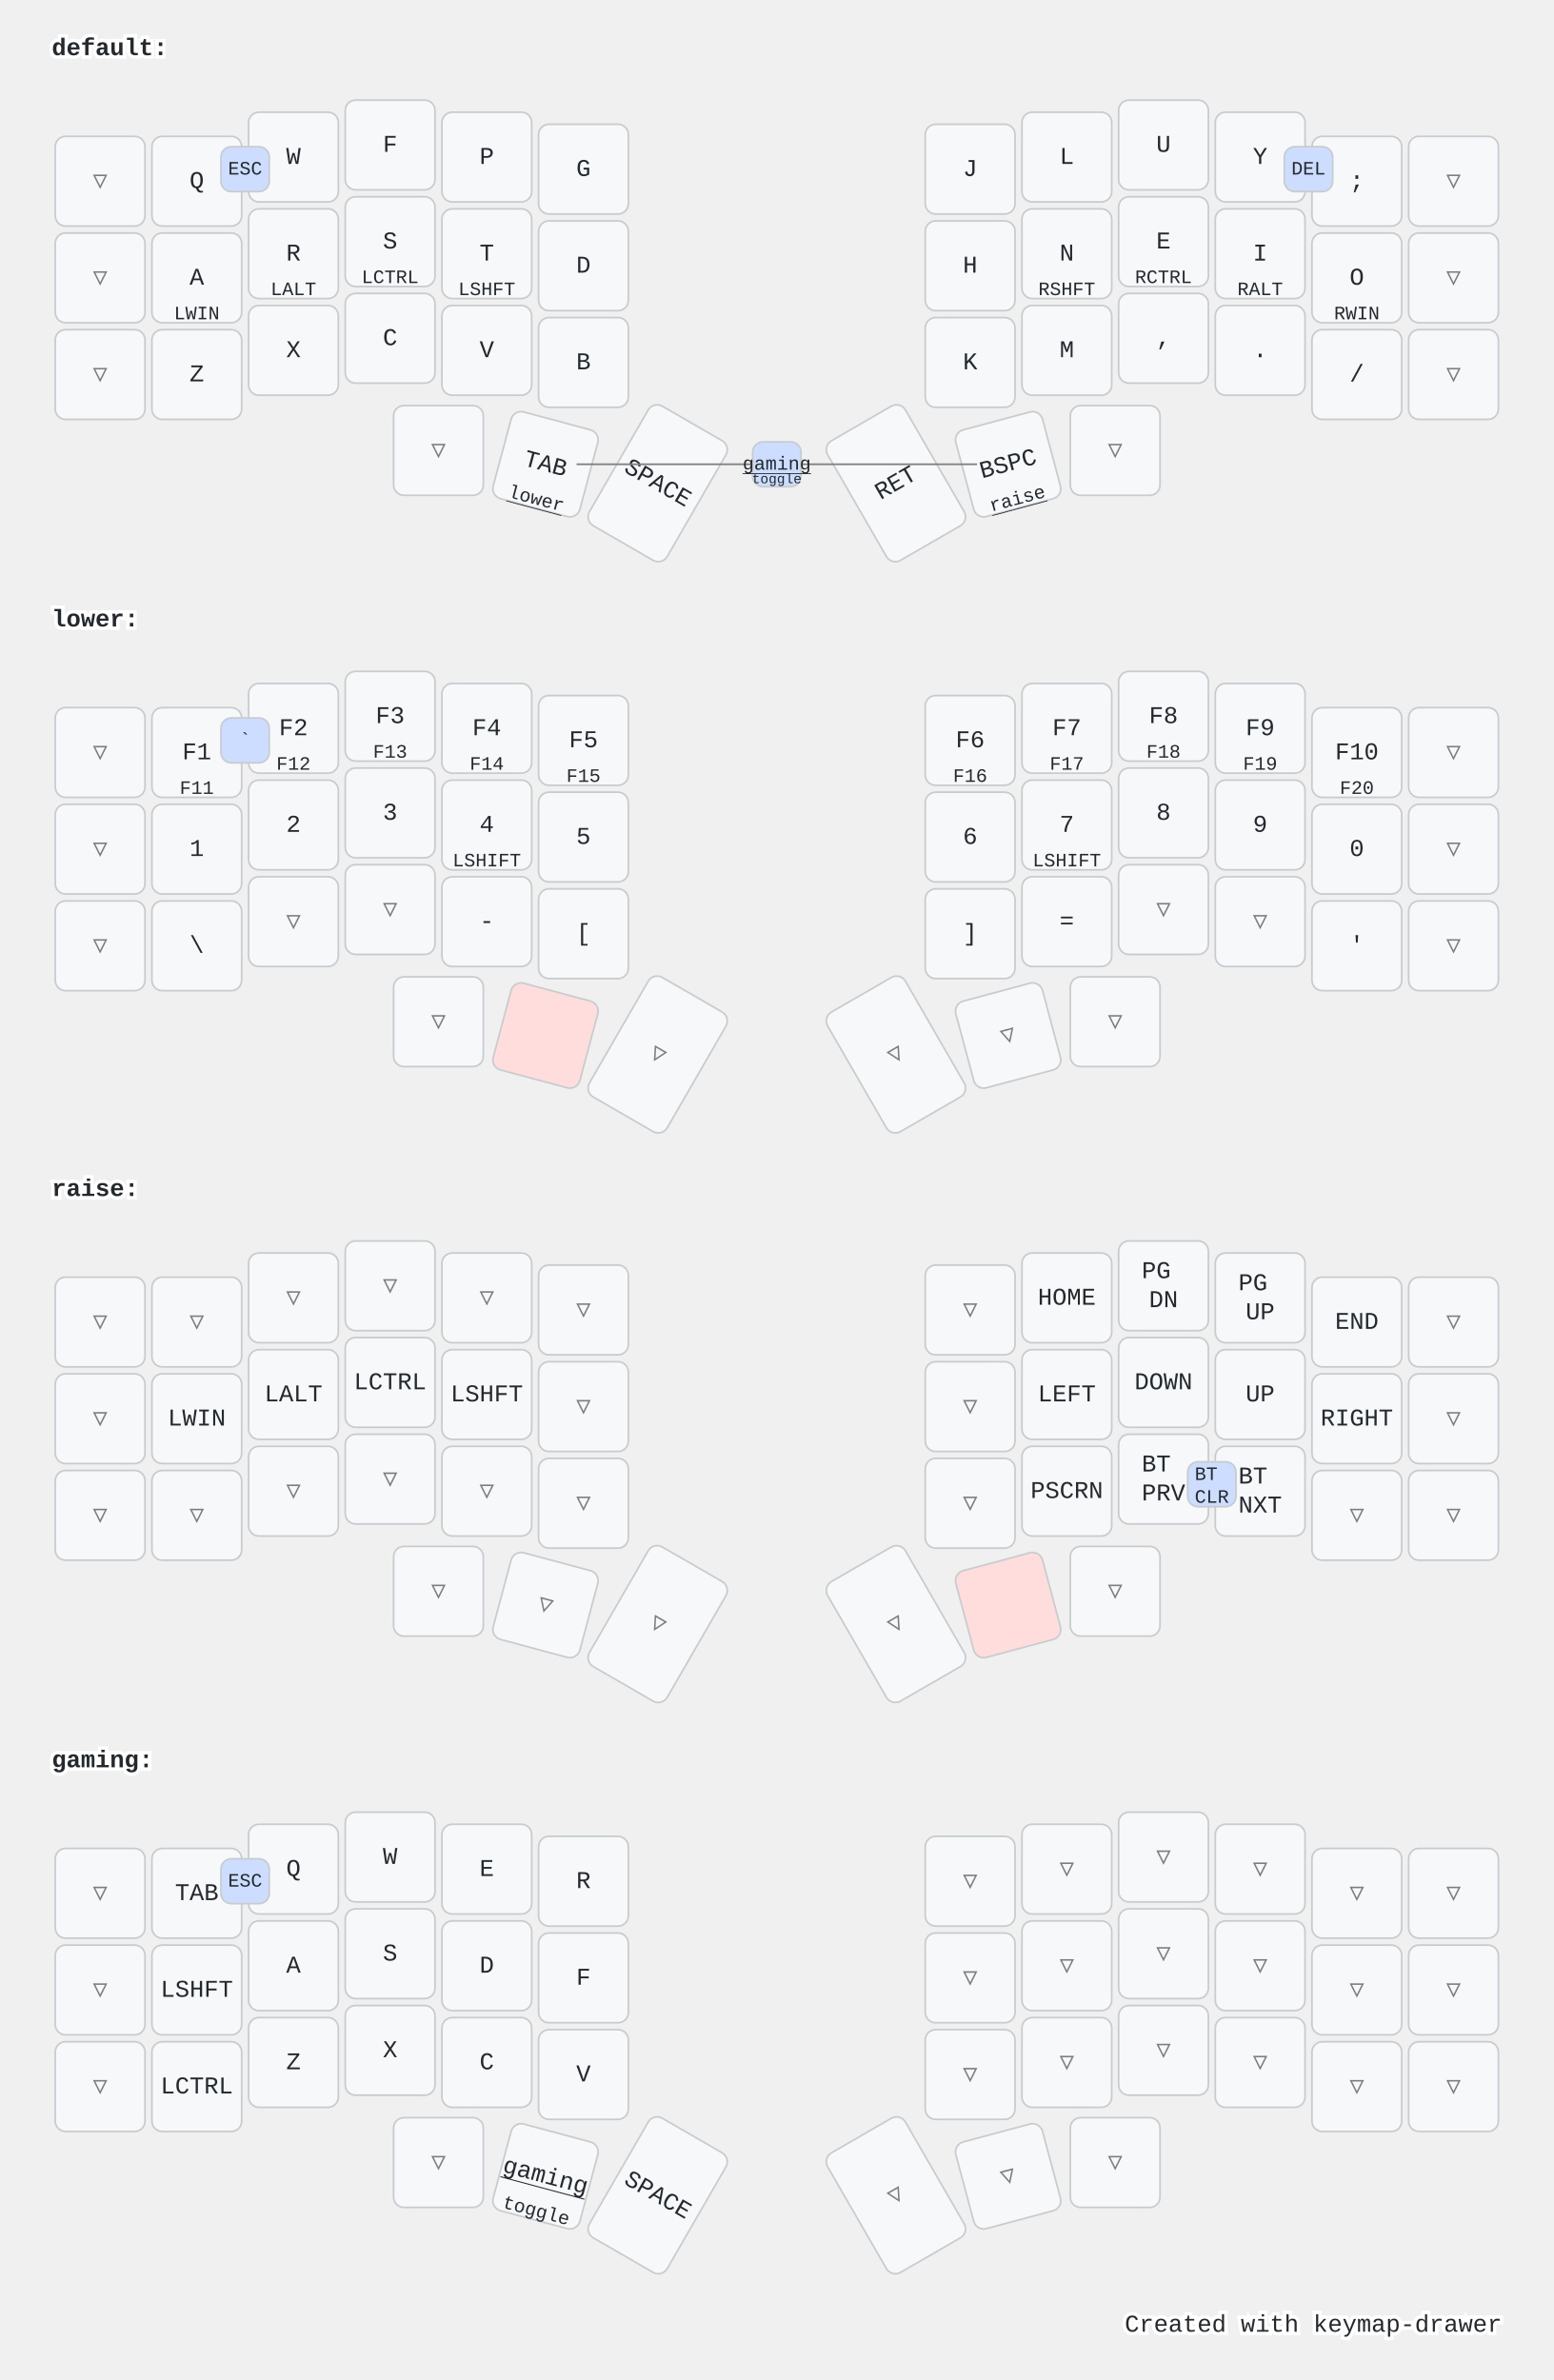
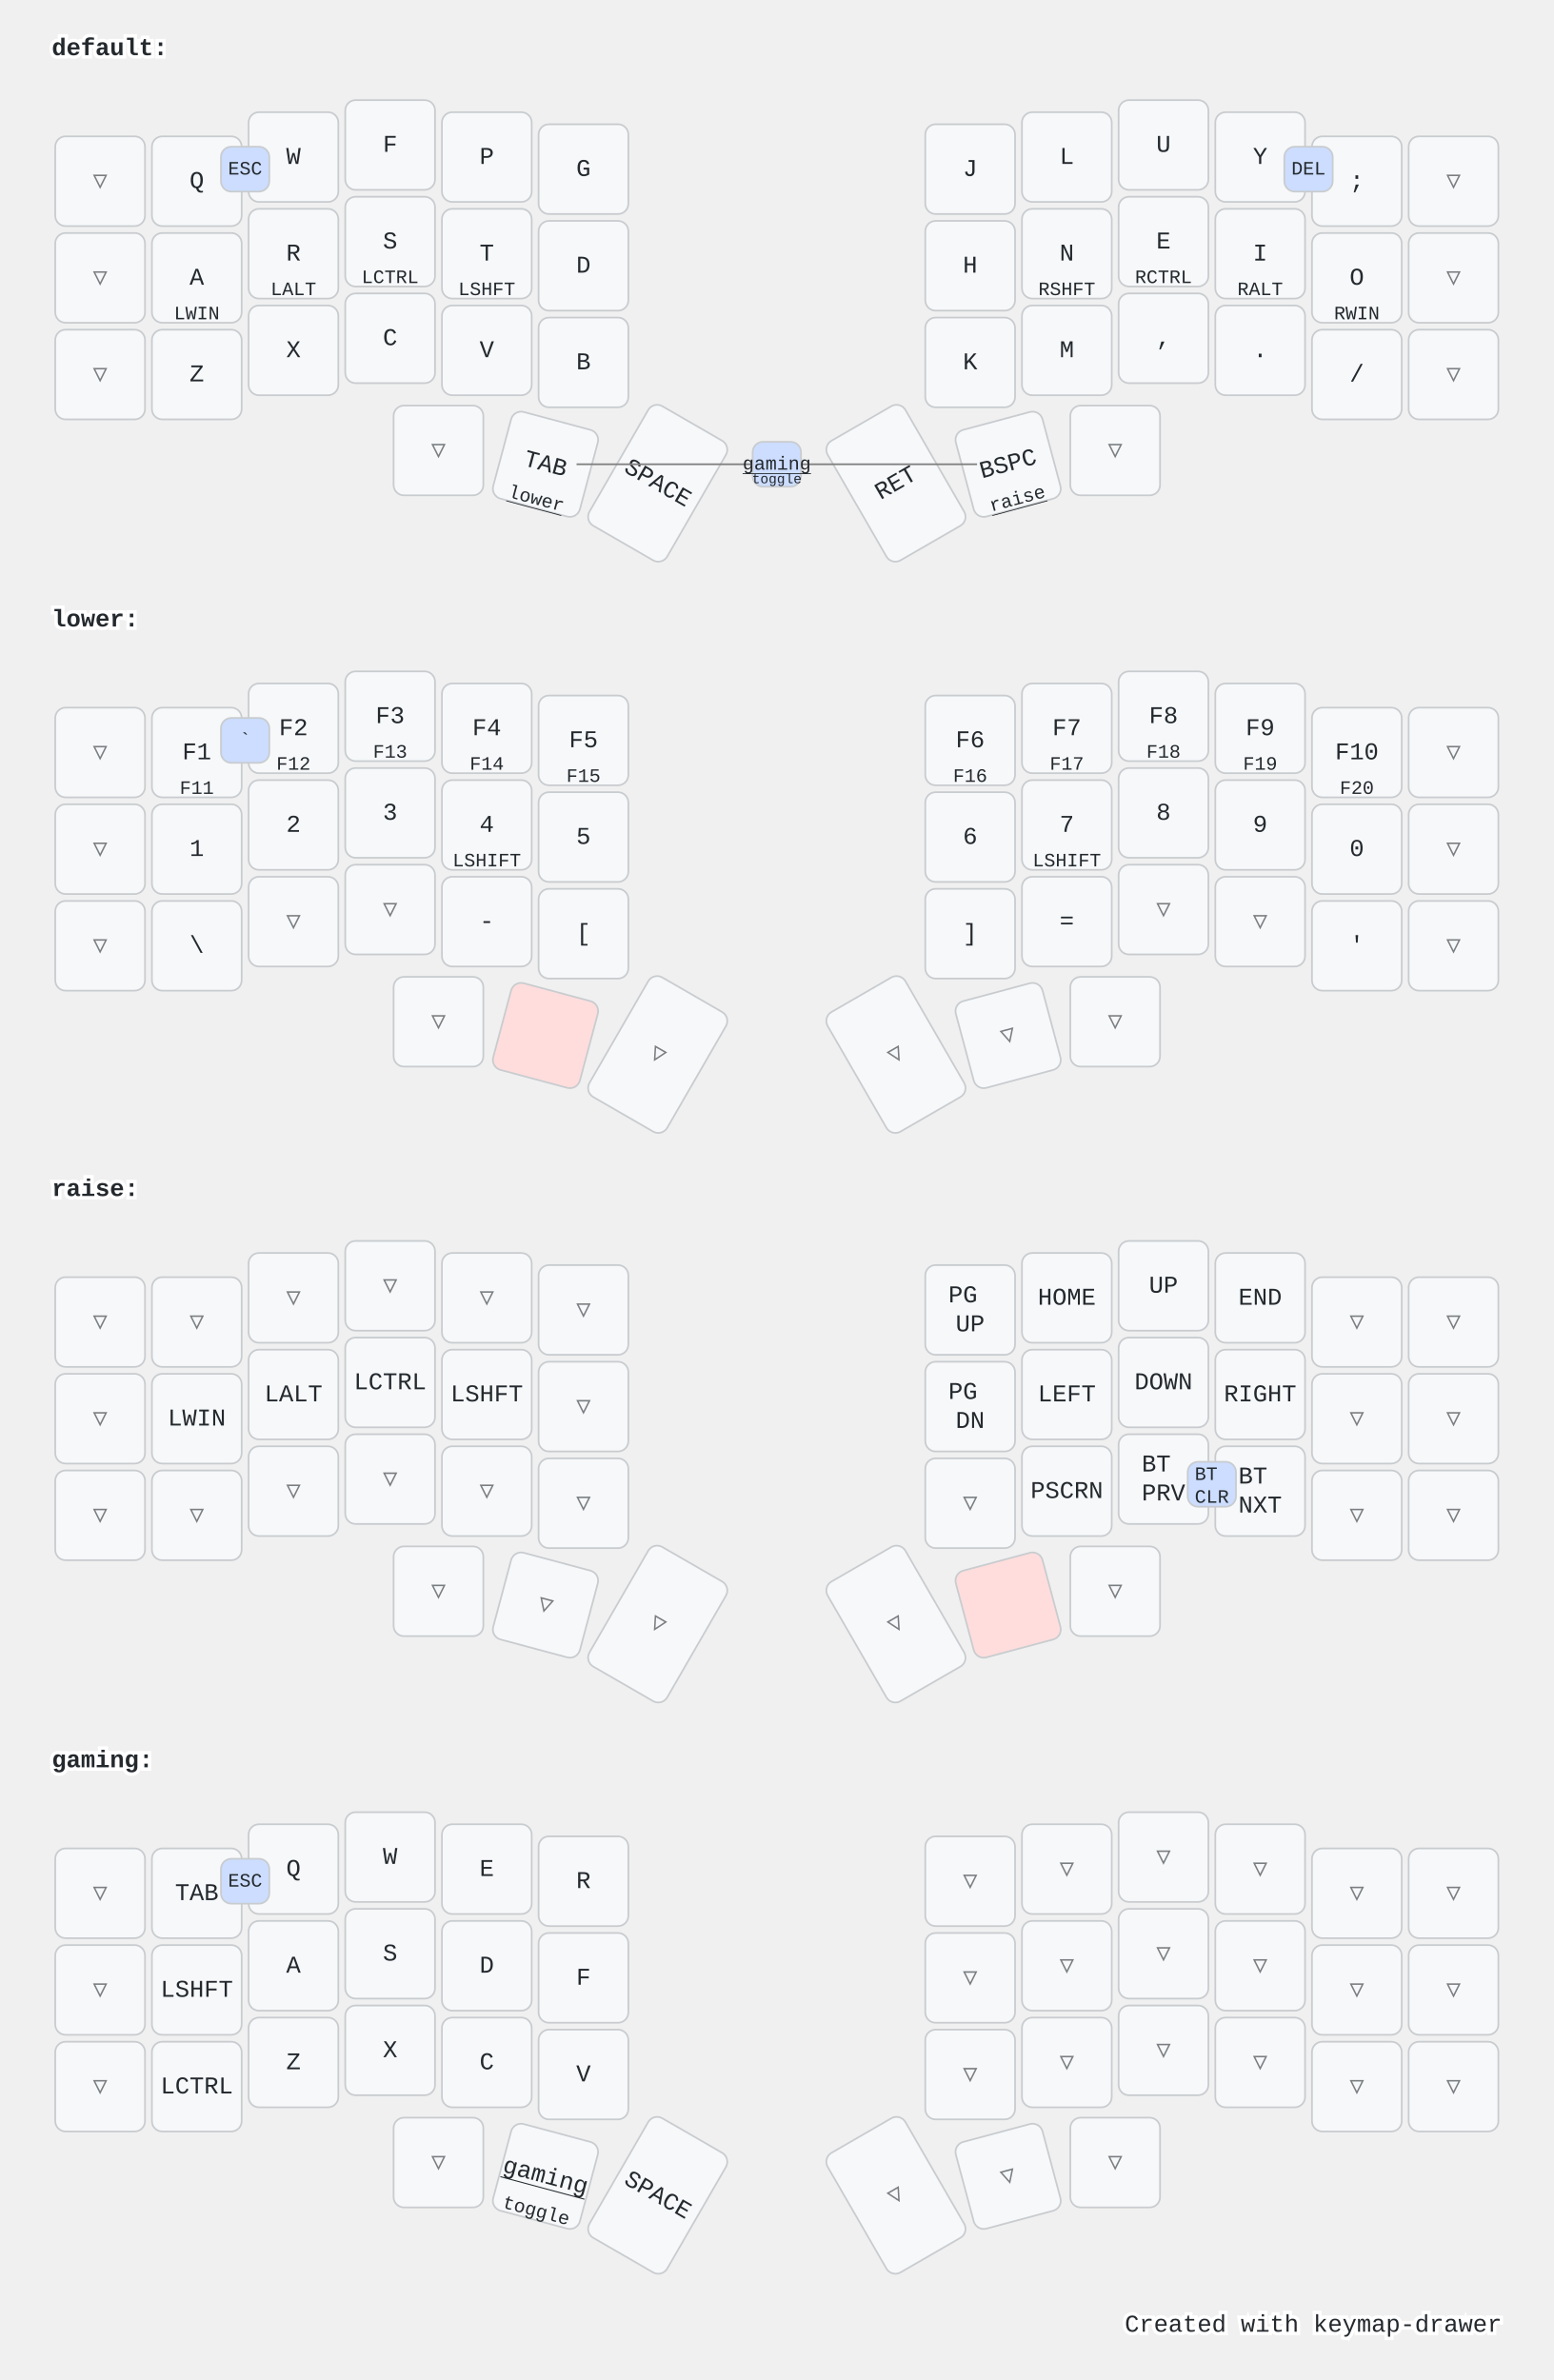
<svg xmlns="http://www.w3.org/2000/svg" width="900" height="1379" viewBox="0 0 900 1379" class="keymap">
  <style>/* inherit to force styles through use tags */
svg path {
    fill: inherit;
}

/* font and background color specifications */
svg.keymap {
    font-family: SFMono-Regular,Consolas,Liberation Mono,Menlo,monospace;
    font-size: 14px;
    font-kerning: normal;
    text-rendering: optimizeLegibility;
    fill: #24292e;
}

/* default key styling */
rect.key {
    fill: #f6f8fa;
}

rect.key, rect.combo {
    stroke: #c9cccf;
    stroke-width: 1;
}

/* default key side styling, only used is draw_key_sides is set */
rect.side {
    filter: brightness(90%);
}

/* color accent for combo boxes */
rect.combo, rect.combo-separate {
    fill: #cdf;
}

/* color accent for held keys */
rect.held, rect.combo.held {
    fill: #fdd;
}

/* color accent for ghost (optional) keys */
rect.ghost, rect.combo.ghost {
    stroke-dasharray: 4, 4;
    stroke-width: 2;
}

text {
    text-anchor: middle;
    dominant-baseline: middle;
}

/* styling for layer labels */
text.label {
    font-weight: bold;
    text-anchor: start;
    stroke: white;
    stroke-width: 4;
    paint-order: stroke;
}

/* styling for optional footer */
text.footer {
    text-anchor: end;
    dominant-baseline: auto;
    stroke: white;
    stroke-width: 4;
    paint-order: stroke;
}

/* styling for combo tap, and key non-tap label text */
- text.combo, text.hold, text.shifted, text.left, text.right {
+ text.combo, text.hold, text.shifted, text.left, text.right, text.tl, text.tr, text.bl, text.br {
    font-size: 11px;
}

- text.hold {
+ text.hold, text.bl, text.br {
    text-anchor: middle;
    dominant-baseline: auto;
}

- text.shifted {
+ text.shifted, text.tl, text.tr {
    text-anchor: middle;
    dominant-baseline: hanging;
}

- text.left {
+ text.left, text.tl, text.bl {
    text-anchor: start;
}

- text.right {
+ text.right, text.tr, text.br {
    text-anchor: end;
}

text.layer-activator {
    text-decoration: underline;
}

/* styling for hold/shifted label text in combo box */
text.combo.hold, text.combo.shifted, text.combo.left, text.combo.right {
    font-size: 8px;
}

/* lighter symbol for transparent keys */
text.trans {
    fill: #7b7e81;
}

/* styling for combo dendrons */
path.combo {
    stroke-width: 1;
    stroke: gray;
    fill: none;
}

/* Start Tabler Icons Cleanup */
/* cannot use height/width with glyphs */
.icon-tabler &gt; path {
    fill: inherit;
    stroke: inherit;
    stroke-width: 2;
}
/* hide tabler's default box */
.icon-tabler &gt; path[stroke="none"][fill="none"] {
    visibility: hidden;
}
/* End Tabler Icons Cleanup */

@media (prefers-color-scheme: dark) {
svg.keymap { fill: #d1d6db; }
rect.key { fill: #3f4750; }
rect.key, rect.combo { stroke: #60666c; }
rect.combo, rect.combo-separate { fill: #1f3d7a; }
rect.held, rect.combo.held { fill: #854747; }
text.label, text.footer { stroke: black; }
text.trans { fill: #7e8184; }
path.combo { stroke: #7f7f7f; }

}</style>
  <g transform="translate(30, 0)" class="layer-default">
    <text x="0" y="28" class="label" id="default">default:</text>
    <g transform="translate(0, 56)">
      <g transform="translate(28, 49)" class="key trans keypos-0">
        <rect rx="6" ry="6" x="-26" y="-26" width="52" height="52" class="key trans" />
        <text x="0" y="0" class="key trans tap">▽</text>
      </g>
      <g transform="translate(84, 49)" class="key keypos-1">
        <rect rx="6" ry="6" x="-26" y="-26" width="52" height="52" class="key" />
        <text x="0" y="0" class="key tap">Q</text>
      </g>
      <g transform="translate(140, 35)" class="key keypos-2">
        <rect rx="6" ry="6" x="-26" y="-26" width="52" height="52" class="key" />
        <text x="0" y="0" class="key tap">W</text>
      </g>
      <g transform="translate(196, 28)" class="key keypos-3">
        <rect rx="6" ry="6" x="-26" y="-26" width="52" height="52" class="key" />
        <text x="0" y="0" class="key tap">F</text>
      </g>
      <g transform="translate(252, 35)" class="key keypos-4">
        <rect rx="6" ry="6" x="-26" y="-26" width="52" height="52" class="key" />
        <text x="0" y="0" class="key tap">P</text>
      </g>
      <g transform="translate(308, 42)" class="key keypos-5">
        <rect rx="6" ry="6" x="-26" y="-26" width="52" height="52" class="key" />
        <text x="0" y="0" class="key tap">G</text>
      </g>
      <g transform="translate(532, 42)" class="key keypos-6">
        <rect rx="6" ry="6" x="-26" y="-26" width="52" height="52" class="key" />
        <text x="0" y="0" class="key tap">J</text>
      </g>
      <g transform="translate(588, 35)" class="key keypos-7">
        <rect rx="6" ry="6" x="-26" y="-26" width="52" height="52" class="key" />
        <text x="0" y="0" class="key tap">L</text>
      </g>
      <g transform="translate(644, 28)" class="key keypos-8">
        <rect rx="6" ry="6" x="-26" y="-26" width="52" height="52" class="key" />
        <text x="0" y="0" class="key tap">U</text>
      </g>
      <g transform="translate(700, 35)" class="key keypos-9">
        <rect rx="6" ry="6" x="-26" y="-26" width="52" height="52" class="key" />
        <text x="0" y="0" class="key tap">Y</text>
      </g>
      <g transform="translate(756, 49)" class="key keypos-10">
        <rect rx="6" ry="6" x="-26" y="-26" width="52" height="52" class="key" />
        <text x="0" y="0" class="key tap">;</text>
      </g>
      <g transform="translate(812, 49)" class="key trans keypos-11">
        <rect rx="6" ry="6" x="-26" y="-26" width="52" height="52" class="key trans" />
        <text x="0" y="0" class="key trans tap">▽</text>
      </g>
      <g transform="translate(28, 105)" class="key trans keypos-12">
        <rect rx="6" ry="6" x="-26" y="-26" width="52" height="52" class="key trans" />
        <text x="0" y="0" class="key trans tap">▽</text>
      </g>
      <g transform="translate(84, 105)" class="key keypos-13">
        <rect rx="6" ry="6" x="-26" y="-26" width="52" height="52" class="key" />
        <text x="0" y="0" class="key tap">A</text>
        <text x="0" y="24" class="key hold">LWIN</text>
      </g>
      <g transform="translate(140, 91)" class="key keypos-14">
        <rect rx="6" ry="6" x="-26" y="-26" width="52" height="52" class="key" />
        <text x="0" y="0" class="key tap">R</text>
        <text x="0" y="24" class="key hold">LALT</text>
      </g>
      <g transform="translate(196, 84)" class="key keypos-15">
        <rect rx="6" ry="6" x="-26" y="-26" width="52" height="52" class="key" />
        <text x="0" y="0" class="key tap">S</text>
        <text x="0" y="24" class="key hold">LCTRL</text>
      </g>
      <g transform="translate(252, 91)" class="key keypos-16">
        <rect rx="6" ry="6" x="-26" y="-26" width="52" height="52" class="key" />
        <text x="0" y="0" class="key tap">T</text>
        <text x="0" y="24" class="key hold">LSHFT</text>
      </g>
      <g transform="translate(308, 98)" class="key keypos-17">
        <rect rx="6" ry="6" x="-26" y="-26" width="52" height="52" class="key" />
        <text x="0" y="0" class="key tap">D</text>
      </g>
      <g transform="translate(532, 98)" class="key keypos-18">
        <rect rx="6" ry="6" x="-26" y="-26" width="52" height="52" class="key" />
        <text x="0" y="0" class="key tap">H</text>
      </g>
      <g transform="translate(588, 91)" class="key keypos-19">
        <rect rx="6" ry="6" x="-26" y="-26" width="52" height="52" class="key" />
        <text x="0" y="0" class="key tap">N</text>
        <text x="0" y="24" class="key hold">RSHFT</text>
      </g>
      <g transform="translate(644, 84)" class="key keypos-20">
        <rect rx="6" ry="6" x="-26" y="-26" width="52" height="52" class="key" />
        <text x="0" y="0" class="key tap">E</text>
        <text x="0" y="24" class="key hold">RCTRL</text>
      </g>
      <g transform="translate(700, 91)" class="key keypos-21">
        <rect rx="6" ry="6" x="-26" y="-26" width="52" height="52" class="key" />
        <text x="0" y="0" class="key tap">I</text>
        <text x="0" y="24" class="key hold">RALT</text>
      </g>
      <g transform="translate(756, 105)" class="key keypos-22">
        <rect rx="6" ry="6" x="-26" y="-26" width="52" height="52" class="key" />
        <text x="0" y="0" class="key tap">O</text>
        <text x="0" y="24" class="key hold">RWIN</text>
      </g>
      <g transform="translate(812, 105)" class="key trans keypos-23">
        <rect rx="6" ry="6" x="-26" y="-26" width="52" height="52" class="key trans" />
        <text x="0" y="0" class="key trans tap">▽</text>
      </g>
      <g transform="translate(28, 161)" class="key trans keypos-24">
        <rect rx="6" ry="6" x="-26" y="-26" width="52" height="52" class="key trans" />
        <text x="0" y="0" class="key trans tap">▽</text>
      </g>
      <g transform="translate(84, 161)" class="key keypos-25">
        <rect rx="6" ry="6" x="-26" y="-26" width="52" height="52" class="key" />
        <text x="0" y="0" class="key tap">Z</text>
      </g>
      <g transform="translate(140, 147)" class="key keypos-26">
        <rect rx="6" ry="6" x="-26" y="-26" width="52" height="52" class="key" />
        <text x="0" y="0" class="key tap">X</text>
      </g>
      <g transform="translate(196, 140)" class="key keypos-27">
        <rect rx="6" ry="6" x="-26" y="-26" width="52" height="52" class="key" />
        <text x="0" y="0" class="key tap">C</text>
      </g>
      <g transform="translate(252, 147)" class="key keypos-28">
        <rect rx="6" ry="6" x="-26" y="-26" width="52" height="52" class="key" />
        <text x="0" y="0" class="key tap">V</text>
      </g>
      <g transform="translate(308, 154)" class="key keypos-29">
        <rect rx="6" ry="6" x="-26" y="-26" width="52" height="52" class="key" />
        <text x="0" y="0" class="key tap">B</text>
      </g>
      <g transform="translate(532, 154)" class="key keypos-30">
        <rect rx="6" ry="6" x="-26" y="-26" width="52" height="52" class="key" />
        <text x="0" y="0" class="key tap">K</text>
      </g>
      <g transform="translate(588, 147)" class="key keypos-31">
        <rect rx="6" ry="6" x="-26" y="-26" width="52" height="52" class="key" />
        <text x="0" y="0" class="key tap">M</text>
      </g>
      <g transform="translate(644, 140)" class="key keypos-32">
        <rect rx="6" ry="6" x="-26" y="-26" width="52" height="52" class="key" />
        <text x="0" y="0" class="key tap">,</text>
      </g>
      <g transform="translate(700, 147)" class="key keypos-33">
        <rect rx="6" ry="6" x="-26" y="-26" width="52" height="52" class="key" />
        <text x="0" y="0" class="key tap">.</text>
      </g>
      <g transform="translate(756, 161)" class="key keypos-34">
        <rect rx="6" ry="6" x="-26" y="-26" width="52" height="52" class="key" />
        <text x="0" y="0" class="key tap">/</text>
      </g>
      <g transform="translate(812, 161)" class="key trans keypos-35">
        <rect rx="6" ry="6" x="-26" y="-26" width="52" height="52" class="key trans" />
        <text x="0" y="0" class="key trans tap">▽</text>
      </g>
      <g transform="translate(224, 205)" class="key trans keypos-36">
        <rect rx="6" ry="6" x="-26" y="-26" width="52" height="52" class="key trans" />
        <text x="0" y="0" class="key trans tap">▽</text>
      </g>
      <g transform="translate(286, 213) rotate(15.0)" class="key keypos-37">
        <rect rx="6" ry="6" x="-26" y="-26" width="52" height="52" class="key" />
        <text x="0" y="0" class="key tap">TAB</text>
        <a href="#lower">
          <text x="0" y="24" class="key hold layer-activator">lower</text>
        </a>
      </g>
      <g transform="translate(351, 224) rotate(30.0)" class="key keypos-38">
        <rect rx="6" ry="6" x="-26" y="-40" width="52" height="80" class="key" />
        <text x="0" y="0" class="key tap">SPACE</text>
      </g>
      <g transform="translate(489, 224) rotate(-30.0)" class="key keypos-39">
        <rect rx="6" ry="6" x="-26" y="-40" width="52" height="80" class="key" />
        <text x="0" y="0" class="key tap">RET</text>
      </g>
      <g transform="translate(554, 213) rotate(-15.0)" class="key keypos-40">
        <rect rx="6" ry="6" x="-26" y="-26" width="52" height="52" class="key" />
        <text x="0" y="0" class="key tap">BSPC</text>
        <a href="#raise">
          <text x="0" y="24" class="key hold layer-activator">raise</text>
        </a>
      </g>
      <g transform="translate(616, 205)" class="key trans keypos-41">
        <rect rx="6" ry="6" x="-26" y="-26" width="52" height="52" class="key trans" />
        <text x="0" y="0" class="key trans tap">▽</text>
      </g>
      <g class="combo combopos-0">
        <rect rx="6" ry="6" x="98" y="29" width="28" height="26" class="combo" />
        <text x="112" y="42" class="combo tap">ESC</text>
      </g>
      <g class="combo combopos-1">
        <rect rx="6" ry="6" x="714" y="29" width="28" height="26" class="combo" />
        <text x="728" y="42" class="combo tap">DEL</text>
      </g>
      <g class="combo combopos-2">
        <path d="M420,213 l-116,0" class="combo" />
        <path d="M420,213 l116,0" class="combo" />
        <rect rx="6" ry="6" x="406" y="200" width="28" height="26" class="combo" />
        <a href="#gaming">
          <text x="420" y="213" class="combo tap layer-activator">gaming</text>
        </a>
        <text x="420" y="224" class="combo hold">toggle</text>
      </g>
    </g>
  </g>
  <g transform="translate(30, 331)" class="layer-lower">
    <text x="0" y="28" class="label" id="lower">lower:</text>
    <g transform="translate(0, 56)">
      <g transform="translate(28, 49)" class="key trans keypos-0">
        <rect rx="6" ry="6" x="-26" y="-26" width="52" height="52" class="key trans" />
        <text x="0" y="0" class="key trans tap">▽</text>
      </g>
      <g transform="translate(84, 49)" class="key keypos-1">
        <rect rx="6" ry="6" x="-26" y="-26" width="52" height="52" class="key" />
        <text x="0" y="0" class="key tap">F1</text>
        <text x="0" y="24" class="key hold">F11</text>
      </g>
      <g transform="translate(140, 35)" class="key keypos-2">
        <rect rx="6" ry="6" x="-26" y="-26" width="52" height="52" class="key" />
        <text x="0" y="0" class="key tap">F2</text>
        <text x="0" y="24" class="key hold">F12</text>
      </g>
      <g transform="translate(196, 28)" class="key keypos-3">
        <rect rx="6" ry="6" x="-26" y="-26" width="52" height="52" class="key" />
        <text x="0" y="0" class="key tap">F3</text>
        <text x="0" y="24" class="key hold">F13</text>
      </g>
      <g transform="translate(252, 35)" class="key keypos-4">
        <rect rx="6" ry="6" x="-26" y="-26" width="52" height="52" class="key" />
        <text x="0" y="0" class="key tap">F4</text>
        <text x="0" y="24" class="key hold">F14</text>
      </g>
      <g transform="translate(308, 42)" class="key keypos-5">
        <rect rx="6" ry="6" x="-26" y="-26" width="52" height="52" class="key" />
        <text x="0" y="0" class="key tap">F5</text>
        <text x="0" y="24" class="key hold">F15</text>
      </g>
      <g transform="translate(532, 42)" class="key keypos-6">
        <rect rx="6" ry="6" x="-26" y="-26" width="52" height="52" class="key" />
        <text x="0" y="0" class="key tap">F6</text>
        <text x="0" y="24" class="key hold">F16</text>
      </g>
      <g transform="translate(588, 35)" class="key keypos-7">
        <rect rx="6" ry="6" x="-26" y="-26" width="52" height="52" class="key" />
        <text x="0" y="0" class="key tap">F7</text>
        <text x="0" y="24" class="key hold">F17</text>
      </g>
      <g transform="translate(644, 28)" class="key keypos-8">
        <rect rx="6" ry="6" x="-26" y="-26" width="52" height="52" class="key" />
        <text x="0" y="0" class="key tap">F8</text>
        <text x="0" y="24" class="key hold">F18</text>
      </g>
      <g transform="translate(700, 35)" class="key keypos-9">
        <rect rx="6" ry="6" x="-26" y="-26" width="52" height="52" class="key" />
        <text x="0" y="0" class="key tap">F9</text>
        <text x="0" y="24" class="key hold">F19</text>
      </g>
      <g transform="translate(756, 49)" class="key keypos-10">
        <rect rx="6" ry="6" x="-26" y="-26" width="52" height="52" class="key" />
        <text x="0" y="0" class="key tap">F10</text>
        <text x="0" y="24" class="key hold">F20</text>
      </g>
      <g transform="translate(812, 49)" class="key trans keypos-11">
        <rect rx="6" ry="6" x="-26" y="-26" width="52" height="52" class="key trans" />
        <text x="0" y="0" class="key trans tap">▽</text>
      </g>
      <g transform="translate(28, 105)" class="key trans keypos-12">
        <rect rx="6" ry="6" x="-26" y="-26" width="52" height="52" class="key trans" />
        <text x="0" y="0" class="key trans tap">▽</text>
      </g>
      <g transform="translate(84, 105)" class="key keypos-13">
        <rect rx="6" ry="6" x="-26" y="-26" width="52" height="52" class="key" />
        <text x="0" y="0" class="key tap">1</text>
      </g>
      <g transform="translate(140, 91)" class="key keypos-14">
        <rect rx="6" ry="6" x="-26" y="-26" width="52" height="52" class="key" />
        <text x="0" y="0" class="key tap">2</text>
      </g>
      <g transform="translate(196, 84)" class="key keypos-15">
        <rect rx="6" ry="6" x="-26" y="-26" width="52" height="52" class="key" />
        <text x="0" y="0" class="key tap">3</text>
      </g>
      <g transform="translate(252, 91)" class="key keypos-16">
        <rect rx="6" ry="6" x="-26" y="-26" width="52" height="52" class="key" />
        <text x="0" y="0" class="key tap">4</text>
        <text x="0" y="24" class="key hold">LSHIFT</text>
      </g>
      <g transform="translate(308, 98)" class="key keypos-17">
        <rect rx="6" ry="6" x="-26" y="-26" width="52" height="52" class="key" />
        <text x="0" y="0" class="key tap">5</text>
      </g>
      <g transform="translate(532, 98)" class="key keypos-18">
        <rect rx="6" ry="6" x="-26" y="-26" width="52" height="52" class="key" />
        <text x="0" y="0" class="key tap">6</text>
      </g>
      <g transform="translate(588, 91)" class="key keypos-19">
        <rect rx="6" ry="6" x="-26" y="-26" width="52" height="52" class="key" />
        <text x="0" y="0" class="key tap">7</text>
        <text x="0" y="24" class="key hold">LSHIFT</text>
      </g>
      <g transform="translate(644, 84)" class="key keypos-20">
        <rect rx="6" ry="6" x="-26" y="-26" width="52" height="52" class="key" />
        <text x="0" y="0" class="key tap">8</text>
      </g>
      <g transform="translate(700, 91)" class="key keypos-21">
        <rect rx="6" ry="6" x="-26" y="-26" width="52" height="52" class="key" />
        <text x="0" y="0" class="key tap">9</text>
      </g>
      <g transform="translate(756, 105)" class="key keypos-22">
        <rect rx="6" ry="6" x="-26" y="-26" width="52" height="52" class="key" />
        <text x="0" y="0" class="key tap">0</text>
      </g>
      <g transform="translate(812, 105)" class="key trans keypos-23">
        <rect rx="6" ry="6" x="-26" y="-26" width="52" height="52" class="key trans" />
        <text x="0" y="0" class="key trans tap">▽</text>
      </g>
      <g transform="translate(28, 161)" class="key trans keypos-24">
        <rect rx="6" ry="6" x="-26" y="-26" width="52" height="52" class="key trans" />
        <text x="0" y="0" class="key trans tap">▽</text>
      </g>
      <g transform="translate(84, 161)" class="key keypos-25">
        <rect rx="6" ry="6" x="-26" y="-26" width="52" height="52" class="key" />
        <text x="0" y="0" class="key tap">\</text>
      </g>
      <g transform="translate(140, 147)" class="key trans keypos-26">
        <rect rx="6" ry="6" x="-26" y="-26" width="52" height="52" class="key trans" />
        <text x="0" y="0" class="key trans tap">▽</text>
      </g>
      <g transform="translate(196, 140)" class="key trans keypos-27">
        <rect rx="6" ry="6" x="-26" y="-26" width="52" height="52" class="key trans" />
        <text x="0" y="0" class="key trans tap">▽</text>
      </g>
      <g transform="translate(252, 147)" class="key keypos-28">
        <rect rx="6" ry="6" x="-26" y="-26" width="52" height="52" class="key" />
        <text x="0" y="0" class="key tap">-</text>
      </g>
      <g transform="translate(308, 154)" class="key keypos-29">
        <rect rx="6" ry="6" x="-26" y="-26" width="52" height="52" class="key" />
        <text x="0" y="0" class="key tap">[</text>
      </g>
      <g transform="translate(532, 154)" class="key keypos-30">
        <rect rx="6" ry="6" x="-26" y="-26" width="52" height="52" class="key" />
        <text x="0" y="0" class="key tap">]</text>
      </g>
      <g transform="translate(588, 147)" class="key keypos-31">
        <rect rx="6" ry="6" x="-26" y="-26" width="52" height="52" class="key" />
        <text x="0" y="0" class="key tap">=</text>
      </g>
      <g transform="translate(644, 140)" class="key trans keypos-32">
        <rect rx="6" ry="6" x="-26" y="-26" width="52" height="52" class="key trans" />
        <text x="0" y="0" class="key trans tap">▽</text>
      </g>
      <g transform="translate(700, 147)" class="key trans keypos-33">
        <rect rx="6" ry="6" x="-26" y="-26" width="52" height="52" class="key trans" />
        <text x="0" y="0" class="key trans tap">▽</text>
      </g>
      <g transform="translate(756, 161)" class="key keypos-34">
        <rect rx="6" ry="6" x="-26" y="-26" width="52" height="52" class="key" />
        <text x="0" y="0" class="key tap">'</text>
      </g>
      <g transform="translate(812, 161)" class="key trans keypos-35">
        <rect rx="6" ry="6" x="-26" y="-26" width="52" height="52" class="key trans" />
        <text x="0" y="0" class="key trans tap">▽</text>
      </g>
      <g transform="translate(224, 205)" class="key trans keypos-36">
        <rect rx="6" ry="6" x="-26" y="-26" width="52" height="52" class="key trans" />
        <text x="0" y="0" class="key trans tap">▽</text>
      </g>
      <g transform="translate(286, 213) rotate(15.0)" class="key held keypos-37">
        <rect rx="6" ry="6" x="-26" y="-26" width="52" height="52" class="key held" />
      </g>
      <g transform="translate(351, 224) rotate(30.0)" class="key trans keypos-38">
        <rect rx="6" ry="6" x="-26" y="-40" width="52" height="80" class="key trans" />
        <text x="0" y="0" class="key trans tap">▽</text>
      </g>
      <g transform="translate(489, 224) rotate(-30.0)" class="key trans keypos-39">
        <rect rx="6" ry="6" x="-26" y="-40" width="52" height="80" class="key trans" />
        <text x="0" y="0" class="key trans tap">▽</text>
      </g>
      <g transform="translate(554, 213) rotate(-15.0)" class="key trans keypos-40">
        <rect rx="6" ry="6" x="-26" y="-26" width="52" height="52" class="key trans" />
        <text x="0" y="0" class="key trans tap">▽</text>
      </g>
      <g transform="translate(616, 205)" class="key trans keypos-41">
        <rect rx="6" ry="6" x="-26" y="-26" width="52" height="52" class="key trans" />
        <text x="0" y="0" class="key trans tap">▽</text>
      </g>
      <g class="combo combopos-0">
        <rect rx="6" ry="6" x="98" y="29" width="28" height="26" class="combo" />
        <text x="112" y="42" class="combo tap">`</text>
      </g>
    </g>
  </g>
  <g transform="translate(30, 661)" class="layer-raise">
    <text x="0" y="28" class="label" id="raise">raise:</text>
    <g transform="translate(0, 56)">
      <g transform="translate(28, 49)" class="key trans keypos-0">
        <rect rx="6" ry="6" x="-26" y="-26" width="52" height="52" class="key trans" />
        <text x="0" y="0" class="key trans tap">▽</text>
      </g>
      <g transform="translate(84, 49)" class="key trans keypos-1">
        <rect rx="6" ry="6" x="-26" y="-26" width="52" height="52" class="key trans" />
        <text x="0" y="0" class="key trans tap">▽</text>
      </g>
      <g transform="translate(140, 35)" class="key trans keypos-2">
        <rect rx="6" ry="6" x="-26" y="-26" width="52" height="52" class="key trans" />
        <text x="0" y="0" class="key trans tap">▽</text>
      </g>
      <g transform="translate(196, 28)" class="key trans keypos-3">
        <rect rx="6" ry="6" x="-26" y="-26" width="52" height="52" class="key trans" />
        <text x="0" y="0" class="key trans tap">▽</text>
      </g>
      <g transform="translate(252, 35)" class="key trans keypos-4">
        <rect rx="6" ry="6" x="-26" y="-26" width="52" height="52" class="key trans" />
        <text x="0" y="0" class="key trans tap">▽</text>
      </g>
      <g transform="translate(308, 42)" class="key trans keypos-5">
        <rect rx="6" ry="6" x="-26" y="-26" width="52" height="52" class="key trans" />
        <text x="0" y="0" class="key trans tap">▽</text>
      </g>
-       <g transform="translate(532, 42)" class="key trans keypos-6">
-         <rect rx="6" ry="6" x="-26" y="-26" width="52" height="52" class="key trans" />
-         <text x="0" y="0" class="key trans tap">▽</text>
+       <g transform="translate(532, 42)" class="key keypos-6">
+         <rect rx="6" ry="6" x="-26" y="-26" width="52" height="52" class="key" />
+         <text x="0" y="0" class="key tap">
+           <tspan x="0" dy="-0.6em">PG</tspan>
+           <tspan x="0" dy="1.2em">UP</tspan>
+         </text>
      </g>
      <g transform="translate(588, 35)" class="key keypos-7">
        <rect rx="6" ry="6" x="-26" y="-26" width="52" height="52" class="key" />
        <text x="0" y="0" class="key tap">HOME</text>
      </g>
      <g transform="translate(644, 28)" class="key keypos-8">
+         <rect rx="6" ry="6" x="-26" y="-26" width="52" height="52" class="key" />
+         <text x="0" y="0" class="key tap">UP</text>
+       </g>
+       <g transform="translate(700, 35)" class="key keypos-9">
+         <rect rx="6" ry="6" x="-26" y="-26" width="52" height="52" class="key" />
+         <text x="0" y="0" class="key tap">END</text>
+       </g>
+       <g transform="translate(756, 49)" class="key trans keypos-10">
+         <rect rx="6" ry="6" x="-26" y="-26" width="52" height="52" class="key trans" />
+         <text x="0" y="0" class="key trans tap">▽</text>
+       </g>
+       <g transform="translate(812, 49)" class="key trans keypos-11">
+         <rect rx="6" ry="6" x="-26" y="-26" width="52" height="52" class="key trans" />
+         <text x="0" y="0" class="key trans tap">▽</text>
+       </g>
+       <g transform="translate(28, 105)" class="key trans keypos-12">
+         <rect rx="6" ry="6" x="-26" y="-26" width="52" height="52" class="key trans" />
+         <text x="0" y="0" class="key trans tap">▽</text>
+       </g>
+       <g transform="translate(84, 105)" class="key keypos-13">
+         <rect rx="6" ry="6" x="-26" y="-26" width="52" height="52" class="key" />
+         <text x="0" y="0" class="key tap">LWIN</text>
+       </g>
+       <g transform="translate(140, 91)" class="key keypos-14">
+         <rect rx="6" ry="6" x="-26" y="-26" width="52" height="52" class="key" />
+         <text x="0" y="0" class="key tap">LALT</text>
+       </g>
+       <g transform="translate(196, 84)" class="key keypos-15">
+         <rect rx="6" ry="6" x="-26" y="-26" width="52" height="52" class="key" />
+         <text x="0" y="0" class="key tap">LCTRL</text>
+       </g>
+       <g transform="translate(252, 91)" class="key keypos-16">
+         <rect rx="6" ry="6" x="-26" y="-26" width="52" height="52" class="key" />
+         <text x="0" y="0" class="key tap">LSHFT</text>
+       </g>
+       <g transform="translate(308, 98)" class="key trans keypos-17">
+         <rect rx="6" ry="6" x="-26" y="-26" width="52" height="52" class="key trans" />
+         <text x="0" y="0" class="key trans tap">▽</text>
+       </g>
+       <g transform="translate(532, 98)" class="key keypos-18">
        <rect rx="6" ry="6" x="-26" y="-26" width="52" height="52" class="key" />
        <text x="0" y="0" class="key tap">
          <tspan x="0" dy="-0.6em">PG</tspan>
          <tspan x="0" dy="1.2em">DN</tspan>
        </text>
      </g>
-       <g transform="translate(700, 35)" class="key keypos-9">
-         <rect rx="6" ry="6" x="-26" y="-26" width="52" height="52" class="key" />
-         <text x="0" y="0" class="key tap">
-           <tspan x="0" dy="-0.6em">PG</tspan>
-           <tspan x="0" dy="1.2em">UP</tspan>
-         </text>
-       </g>
-       <g transform="translate(756, 49)" class="key keypos-10">
-         <rect rx="6" ry="6" x="-26" y="-26" width="52" height="52" class="key" />
-         <text x="0" y="0" class="key tap">END</text>
-       </g>
-       <g transform="translate(812, 49)" class="key trans keypos-11">
-         <rect rx="6" ry="6" x="-26" y="-26" width="52" height="52" class="key trans" />
-         <text x="0" y="0" class="key trans tap">▽</text>
-       </g>
-       <g transform="translate(28, 105)" class="key trans keypos-12">
-         <rect rx="6" ry="6" x="-26" y="-26" width="52" height="52" class="key trans" />
-         <text x="0" y="0" class="key trans tap">▽</text>
-       </g>
-       <g transform="translate(84, 105)" class="key keypos-13">
-         <rect rx="6" ry="6" x="-26" y="-26" width="52" height="52" class="key" />
-         <text x="0" y="0" class="key tap">LWIN</text>
-       </g>
-       <g transform="translate(140, 91)" class="key keypos-14">
-         <rect rx="6" ry="6" x="-26" y="-26" width="52" height="52" class="key" />
-         <text x="0" y="0" class="key tap">LALT</text>
-       </g>
-       <g transform="translate(196, 84)" class="key keypos-15">
-         <rect rx="6" ry="6" x="-26" y="-26" width="52" height="52" class="key" />
-         <text x="0" y="0" class="key tap">LCTRL</text>
-       </g>
-       <g transform="translate(252, 91)" class="key keypos-16">
-         <rect rx="6" ry="6" x="-26" y="-26" width="52" height="52" class="key" />
-         <text x="0" y="0" class="key tap">LSHFT</text>
-       </g>
-       <g transform="translate(308, 98)" class="key trans keypos-17">
-         <rect rx="6" ry="6" x="-26" y="-26" width="52" height="52" class="key trans" />
-         <text x="0" y="0" class="key trans tap">▽</text>
-       </g>
-       <g transform="translate(532, 98)" class="key trans keypos-18">
-         <rect rx="6" ry="6" x="-26" y="-26" width="52" height="52" class="key trans" />
-         <text x="0" y="0" class="key trans tap">▽</text>
-       </g>
      <g transform="translate(588, 91)" class="key keypos-19">
        <rect rx="6" ry="6" x="-26" y="-26" width="52" height="52" class="key" />
        <text x="0" y="0" class="key tap">LEFT</text>
      </g>
      <g transform="translate(644, 84)" class="key keypos-20">
        <rect rx="6" ry="6" x="-26" y="-26" width="52" height="52" class="key" />
        <text x="0" y="0" class="key tap">DOWN</text>
      </g>
      <g transform="translate(700, 91)" class="key keypos-21">
        <rect rx="6" ry="6" x="-26" y="-26" width="52" height="52" class="key" />
-         <text x="0" y="0" class="key tap">UP</text>
-       </g>
-       <g transform="translate(756, 105)" class="key keypos-22">
-         <rect rx="6" ry="6" x="-26" y="-26" width="52" height="52" class="key" />
        <text x="0" y="0" class="key tap">RIGHT</text>
+       </g>
+       <g transform="translate(756, 105)" class="key trans keypos-22">
+         <rect rx="6" ry="6" x="-26" y="-26" width="52" height="52" class="key trans" />
+         <text x="0" y="0" class="key trans tap">▽</text>
      </g>
      <g transform="translate(812, 105)" class="key trans keypos-23">
        <rect rx="6" ry="6" x="-26" y="-26" width="52" height="52" class="key trans" />
        <text x="0" y="0" class="key trans tap">▽</text>
      </g>
      <g transform="translate(28, 161)" class="key trans keypos-24">
        <rect rx="6" ry="6" x="-26" y="-26" width="52" height="52" class="key trans" />
        <text x="0" y="0" class="key trans tap">▽</text>
      </g>
      <g transform="translate(84, 161)" class="key trans keypos-25">
        <rect rx="6" ry="6" x="-26" y="-26" width="52" height="52" class="key trans" />
        <text x="0" y="0" class="key trans tap">▽</text>
      </g>
      <g transform="translate(140, 147)" class="key trans keypos-26">
        <rect rx="6" ry="6" x="-26" y="-26" width="52" height="52" class="key trans" />
        <text x="0" y="0" class="key trans tap">▽</text>
      </g>
      <g transform="translate(196, 140)" class="key trans keypos-27">
        <rect rx="6" ry="6" x="-26" y="-26" width="52" height="52" class="key trans" />
        <text x="0" y="0" class="key trans tap">▽</text>
      </g>
      <g transform="translate(252, 147)" class="key trans keypos-28">
        <rect rx="6" ry="6" x="-26" y="-26" width="52" height="52" class="key trans" />
        <text x="0" y="0" class="key trans tap">▽</text>
      </g>
      <g transform="translate(308, 154)" class="key trans keypos-29">
        <rect rx="6" ry="6" x="-26" y="-26" width="52" height="52" class="key trans" />
        <text x="0" y="0" class="key trans tap">▽</text>
      </g>
      <g transform="translate(532, 154)" class="key trans keypos-30">
        <rect rx="6" ry="6" x="-26" y="-26" width="52" height="52" class="key trans" />
        <text x="0" y="0" class="key trans tap">▽</text>
      </g>
      <g transform="translate(588, 147)" class="key keypos-31">
        <rect rx="6" ry="6" x="-26" y="-26" width="52" height="52" class="key" />
        <text x="0" y="0" class="key tap">PSCRN</text>
      </g>
      <g transform="translate(644, 140)" class="key keypos-32">
        <rect rx="6" ry="6" x="-26" y="-26" width="52" height="52" class="key" />
        <text x="0" y="0" class="key tap">
          <tspan x="0" dy="-0.6em">BT</tspan>
          <tspan x="0" dy="1.2em">PRV</tspan>
        </text>
      </g>
      <g transform="translate(700, 147)" class="key keypos-33">
        <rect rx="6" ry="6" x="-26" y="-26" width="52" height="52" class="key" />
        <text x="0" y="0" class="key tap">
          <tspan x="0" dy="-0.6em">BT</tspan>
          <tspan x="0" dy="1.2em">NXT</tspan>
        </text>
      </g>
      <g transform="translate(756, 161)" class="key trans keypos-34">
        <rect rx="6" ry="6" x="-26" y="-26" width="52" height="52" class="key trans" />
        <text x="0" y="0" class="key trans tap">▽</text>
      </g>
      <g transform="translate(812, 161)" class="key trans keypos-35">
        <rect rx="6" ry="6" x="-26" y="-26" width="52" height="52" class="key trans" />
        <text x="0" y="0" class="key trans tap">▽</text>
      </g>
      <g transform="translate(224, 205)" class="key trans keypos-36">
        <rect rx="6" ry="6" x="-26" y="-26" width="52" height="52" class="key trans" />
        <text x="0" y="0" class="key trans tap">▽</text>
      </g>
      <g transform="translate(286, 213) rotate(15.0)" class="key trans keypos-37">
        <rect rx="6" ry="6" x="-26" y="-26" width="52" height="52" class="key trans" />
        <text x="0" y="0" class="key trans tap">▽</text>
      </g>
      <g transform="translate(351, 224) rotate(30.0)" class="key trans keypos-38">
        <rect rx="6" ry="6" x="-26" y="-40" width="52" height="80" class="key trans" />
        <text x="0" y="0" class="key trans tap">▽</text>
      </g>
      <g transform="translate(489, 224) rotate(-30.0)" class="key trans keypos-39">
        <rect rx="6" ry="6" x="-26" y="-40" width="52" height="80" class="key trans" />
        <text x="0" y="0" class="key trans tap">▽</text>
      </g>
      <g transform="translate(554, 213) rotate(-15.0)" class="key held keypos-40">
        <rect rx="6" ry="6" x="-26" y="-26" width="52" height="52" class="key held" />
      </g>
      <g transform="translate(616, 205)" class="key trans keypos-41">
        <rect rx="6" ry="6" x="-26" y="-26" width="52" height="52" class="key trans" />
        <text x="0" y="0" class="key trans tap">▽</text>
      </g>
      <g class="combo combopos-0">
        <rect rx="6" ry="6" x="658" y="130" width="28" height="26" class="combo" />
        <text x="672" y="144" class="combo tap">
          <tspan x="672" dy="-0.6em">BT</tspan>
          <tspan x="672" dy="1.2em">CLR</tspan>
        </text>
      </g>
    </g>
  </g>
  <g transform="translate(30, 992)" class="layer-gaming">
    <text x="0" y="28" class="label" id="gaming">gaming:</text>
    <g transform="translate(0, 56)">
      <g transform="translate(28, 49)" class="key trans keypos-0">
        <rect rx="6" ry="6" x="-26" y="-26" width="52" height="52" class="key trans" />
        <text x="0" y="0" class="key trans tap">▽</text>
      </g>
      <g transform="translate(84, 49)" class="key keypos-1">
        <rect rx="6" ry="6" x="-26" y="-26" width="52" height="52" class="key" />
        <text x="0" y="0" class="key tap">TAB</text>
      </g>
      <g transform="translate(140, 35)" class="key keypos-2">
        <rect rx="6" ry="6" x="-26" y="-26" width="52" height="52" class="key" />
        <text x="0" y="0" class="key tap">Q</text>
      </g>
      <g transform="translate(196, 28)" class="key keypos-3">
        <rect rx="6" ry="6" x="-26" y="-26" width="52" height="52" class="key" />
        <text x="0" y="0" class="key tap">W</text>
      </g>
      <g transform="translate(252, 35)" class="key keypos-4">
        <rect rx="6" ry="6" x="-26" y="-26" width="52" height="52" class="key" />
        <text x="0" y="0" class="key tap">E</text>
      </g>
      <g transform="translate(308, 42)" class="key keypos-5">
        <rect rx="6" ry="6" x="-26" y="-26" width="52" height="52" class="key" />
        <text x="0" y="0" class="key tap">R</text>
      </g>
      <g transform="translate(532, 42)" class="key trans keypos-6">
        <rect rx="6" ry="6" x="-26" y="-26" width="52" height="52" class="key trans" />
        <text x="0" y="0" class="key trans tap">▽</text>
      </g>
      <g transform="translate(588, 35)" class="key trans keypos-7">
        <rect rx="6" ry="6" x="-26" y="-26" width="52" height="52" class="key trans" />
        <text x="0" y="0" class="key trans tap">▽</text>
      </g>
      <g transform="translate(644, 28)" class="key trans keypos-8">
        <rect rx="6" ry="6" x="-26" y="-26" width="52" height="52" class="key trans" />
        <text x="0" y="0" class="key trans tap">▽</text>
      </g>
      <g transform="translate(700, 35)" class="key trans keypos-9">
        <rect rx="6" ry="6" x="-26" y="-26" width="52" height="52" class="key trans" />
        <text x="0" y="0" class="key trans tap">▽</text>
      </g>
      <g transform="translate(756, 49)" class="key trans keypos-10">
        <rect rx="6" ry="6" x="-26" y="-26" width="52" height="52" class="key trans" />
        <text x="0" y="0" class="key trans tap">▽</text>
      </g>
      <g transform="translate(812, 49)" class="key trans keypos-11">
        <rect rx="6" ry="6" x="-26" y="-26" width="52" height="52" class="key trans" />
        <text x="0" y="0" class="key trans tap">▽</text>
      </g>
      <g transform="translate(28, 105)" class="key trans keypos-12">
        <rect rx="6" ry="6" x="-26" y="-26" width="52" height="52" class="key trans" />
        <text x="0" y="0" class="key trans tap">▽</text>
      </g>
      <g transform="translate(84, 105)" class="key keypos-13">
        <rect rx="6" ry="6" x="-26" y="-26" width="52" height="52" class="key" />
        <text x="0" y="0" class="key tap">LSHFT</text>
      </g>
      <g transform="translate(140, 91)" class="key keypos-14">
        <rect rx="6" ry="6" x="-26" y="-26" width="52" height="52" class="key" />
        <text x="0" y="0" class="key tap">A</text>
      </g>
      <g transform="translate(196, 84)" class="key keypos-15">
        <rect rx="6" ry="6" x="-26" y="-26" width="52" height="52" class="key" />
        <text x="0" y="0" class="key tap">S</text>
      </g>
      <g transform="translate(252, 91)" class="key keypos-16">
        <rect rx="6" ry="6" x="-26" y="-26" width="52" height="52" class="key" />
        <text x="0" y="0" class="key tap">D</text>
      </g>
      <g transform="translate(308, 98)" class="key keypos-17">
        <rect rx="6" ry="6" x="-26" y="-26" width="52" height="52" class="key" />
        <text x="0" y="0" class="key tap">F</text>
      </g>
      <g transform="translate(532, 98)" class="key trans keypos-18">
        <rect rx="6" ry="6" x="-26" y="-26" width="52" height="52" class="key trans" />
        <text x="0" y="0" class="key trans tap">▽</text>
      </g>
      <g transform="translate(588, 91)" class="key trans keypos-19">
        <rect rx="6" ry="6" x="-26" y="-26" width="52" height="52" class="key trans" />
        <text x="0" y="0" class="key trans tap">▽</text>
      </g>
      <g transform="translate(644, 84)" class="key trans keypos-20">
        <rect rx="6" ry="6" x="-26" y="-26" width="52" height="52" class="key trans" />
        <text x="0" y="0" class="key trans tap">▽</text>
      </g>
      <g transform="translate(700, 91)" class="key trans keypos-21">
        <rect rx="6" ry="6" x="-26" y="-26" width="52" height="52" class="key trans" />
        <text x="0" y="0" class="key trans tap">▽</text>
      </g>
      <g transform="translate(756, 105)" class="key trans keypos-22">
        <rect rx="6" ry="6" x="-26" y="-26" width="52" height="52" class="key trans" />
        <text x="0" y="0" class="key trans tap">▽</text>
      </g>
      <g transform="translate(812, 105)" class="key trans keypos-23">
        <rect rx="6" ry="6" x="-26" y="-26" width="52" height="52" class="key trans" />
        <text x="0" y="0" class="key trans tap">▽</text>
      </g>
      <g transform="translate(28, 161)" class="key trans keypos-24">
        <rect rx="6" ry="6" x="-26" y="-26" width="52" height="52" class="key trans" />
        <text x="0" y="0" class="key trans tap">▽</text>
      </g>
      <g transform="translate(84, 161)" class="key keypos-25">
        <rect rx="6" ry="6" x="-26" y="-26" width="52" height="52" class="key" />
        <text x="0" y="0" class="key tap">LCTRL</text>
      </g>
      <g transform="translate(140, 147)" class="key keypos-26">
        <rect rx="6" ry="6" x="-26" y="-26" width="52" height="52" class="key" />
        <text x="0" y="0" class="key tap">Z</text>
      </g>
      <g transform="translate(196, 140)" class="key keypos-27">
        <rect rx="6" ry="6" x="-26" y="-26" width="52" height="52" class="key" />
        <text x="0" y="0" class="key tap">X</text>
      </g>
      <g transform="translate(252, 147)" class="key keypos-28">
        <rect rx="6" ry="6" x="-26" y="-26" width="52" height="52" class="key" />
        <text x="0" y="0" class="key tap">C</text>
      </g>
      <g transform="translate(308, 154)" class="key keypos-29">
        <rect rx="6" ry="6" x="-26" y="-26" width="52" height="52" class="key" />
        <text x="0" y="0" class="key tap">V</text>
      </g>
      <g transform="translate(532, 154)" class="key trans keypos-30">
        <rect rx="6" ry="6" x="-26" y="-26" width="52" height="52" class="key trans" />
        <text x="0" y="0" class="key trans tap">▽</text>
      </g>
      <g transform="translate(588, 147)" class="key trans keypos-31">
        <rect rx="6" ry="6" x="-26" y="-26" width="52" height="52" class="key trans" />
        <text x="0" y="0" class="key trans tap">▽</text>
      </g>
      <g transform="translate(644, 140)" class="key trans keypos-32">
        <rect rx="6" ry="6" x="-26" y="-26" width="52" height="52" class="key trans" />
        <text x="0" y="0" class="key trans tap">▽</text>
      </g>
      <g transform="translate(700, 147)" class="key trans keypos-33">
        <rect rx="6" ry="6" x="-26" y="-26" width="52" height="52" class="key trans" />
        <text x="0" y="0" class="key trans tap">▽</text>
      </g>
      <g transform="translate(756, 161)" class="key trans keypos-34">
        <rect rx="6" ry="6" x="-26" y="-26" width="52" height="52" class="key trans" />
        <text x="0" y="0" class="key trans tap">▽</text>
      </g>
      <g transform="translate(812, 161)" class="key trans keypos-35">
        <rect rx="6" ry="6" x="-26" y="-26" width="52" height="52" class="key trans" />
        <text x="0" y="0" class="key trans tap">▽</text>
      </g>
      <g transform="translate(224, 205)" class="key trans keypos-36">
        <rect rx="6" ry="6" x="-26" y="-26" width="52" height="52" class="key trans" />
        <text x="0" y="0" class="key trans tap">▽</text>
      </g>
      <g transform="translate(286, 213) rotate(15.0)" class="key keypos-37">
        <rect rx="6" ry="6" x="-26" y="-26" width="52" height="52" class="key" />
        <a href="#gaming">
          <text x="0" y="0" class="key tap layer-activator">gaming</text>
        </a>
        <text x="0" y="24" class="key hold">toggle</text>
      </g>
      <g transform="translate(351, 224) rotate(30.0)" class="key keypos-38">
        <rect rx="6" ry="6" x="-26" y="-40" width="52" height="80" class="key" />
        <text x="0" y="0" class="key tap">SPACE</text>
      </g>
      <g transform="translate(489, 224) rotate(-30.0)" class="key trans keypos-39">
        <rect rx="6" ry="6" x="-26" y="-40" width="52" height="80" class="key trans" />
        <text x="0" y="0" class="key trans tap">▽</text>
      </g>
      <g transform="translate(554, 213) rotate(-15.0)" class="key trans keypos-40">
        <rect rx="6" ry="6" x="-26" y="-26" width="52" height="52" class="key trans" />
        <text x="0" y="0" class="key trans tap">▽</text>
      </g>
      <g transform="translate(616, 205)" class="key trans keypos-41">
        <rect rx="6" ry="6" x="-26" y="-26" width="52" height="52" class="key trans" />
        <text x="0" y="0" class="key trans tap">▽</text>
      </g>
      <g class="combo combopos-0">
        <rect rx="6" ry="6" x="98" y="29" width="28" height="26" class="combo" />
        <text x="112" y="42" class="combo tap">ESC</text>
      </g>
    </g>
  </g>
  <text x="870.0" y="1351.0" class="footer">Created with <a href="https://github.com/caksoylar/keymap-drawer">keymap-drawer</a>
  </text>
</svg>
